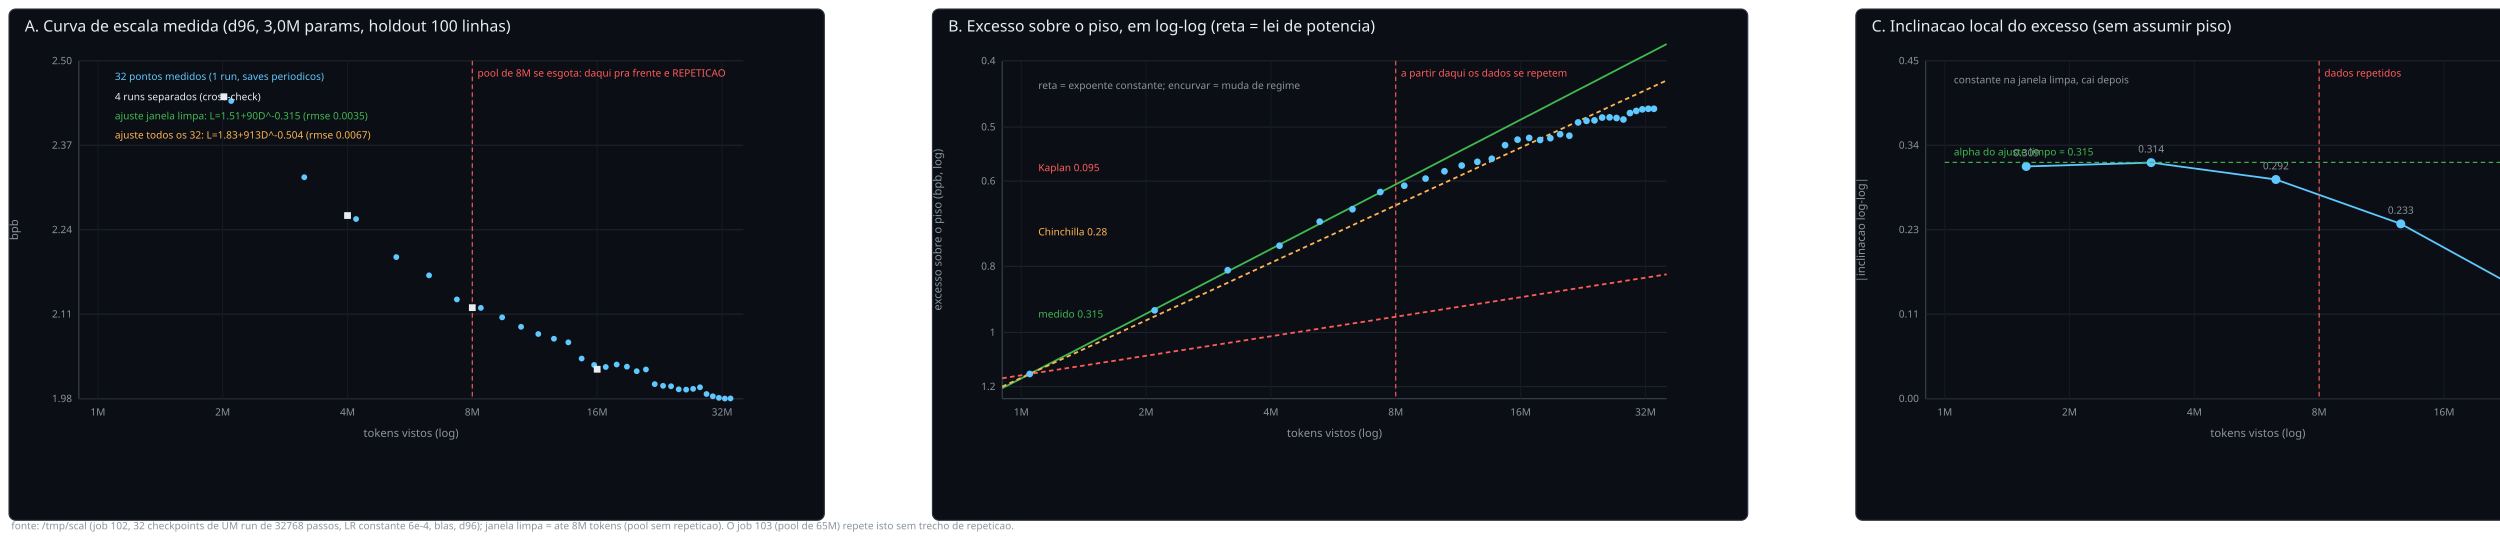
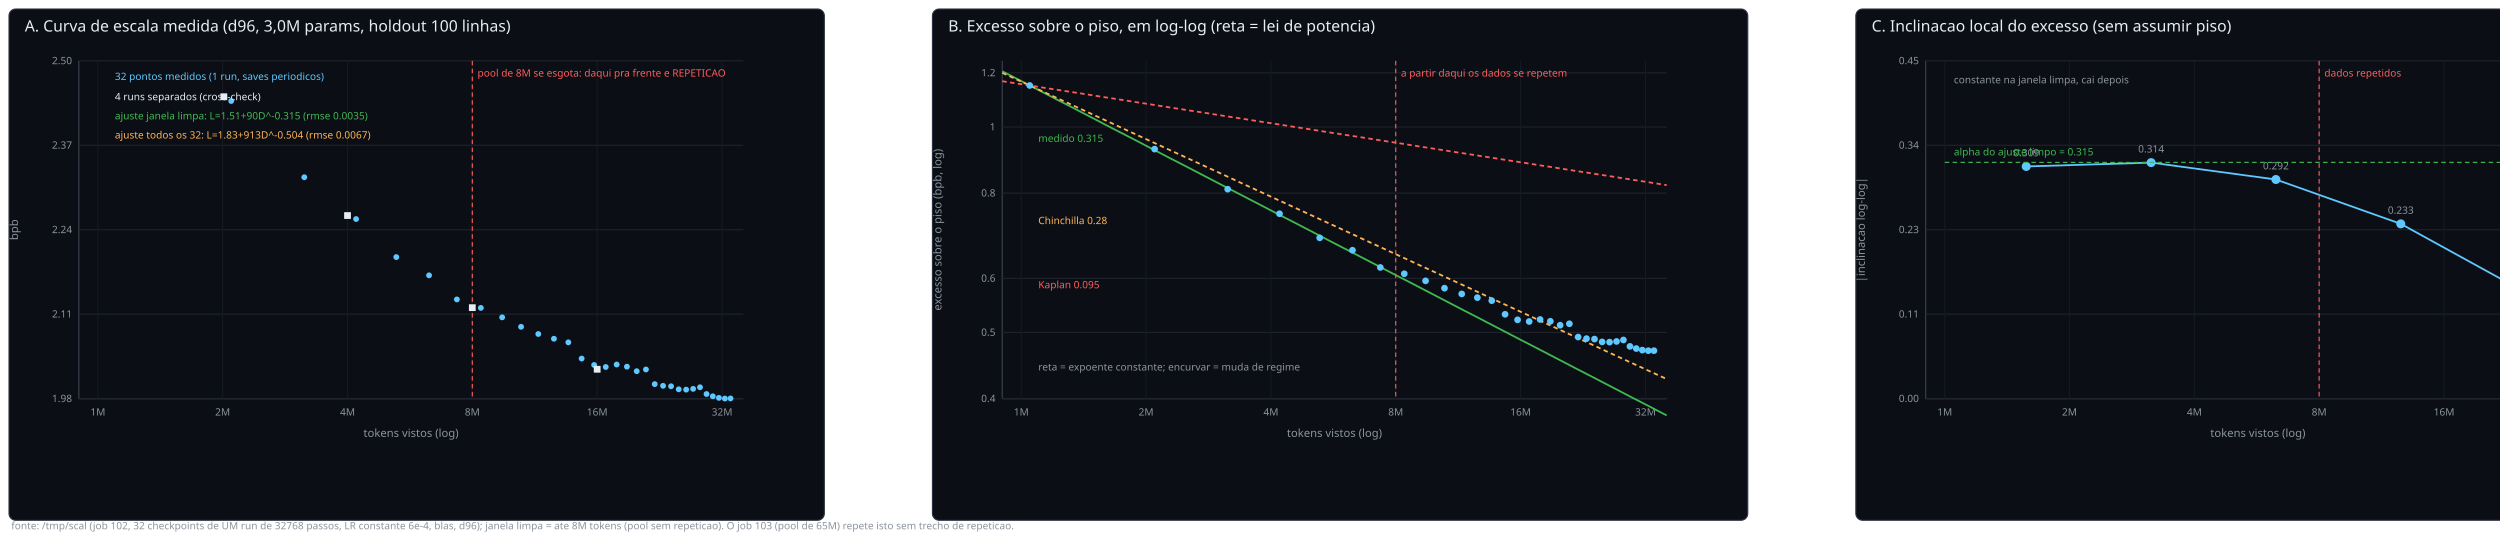
<svg xmlns="http://www.w3.org/2000/svg" width="2220" height="490" style="background:#0b0e14">
  <g>
    <rect x="8" y="8" width="724" height="454" rx="6" fill="#0b0e14" stroke="#2a3140" />
    <text x="22" y="28" fill="#e6edf3" font-size="14" font-family="sans-serif">A. Curva de escala medida (d96, 3,0M params, holdout 100 linhas)</text>
    <line x1="70" y1="354" x2="660" y2="354" stroke="#39404f" />
    <line x1="70" y1="54" x2="70" y2="354" stroke="#39404f" />
    <line x1="70" y1="354.0" x2="660" y2="354.0" stroke="#1d222c" />
    <text x="64" y="357.0" fill="#8b949e" font-size="9" text-anchor="end" font-family="sans-serif">1.98</text>
    <line x1="70" y1="279.0" x2="660" y2="279.0" stroke="#1d222c" />
    <text x="64" y="282.0" fill="#8b949e" font-size="9" text-anchor="end" font-family="sans-serif">2.11</text>
    <line x1="70" y1="204.0" x2="660" y2="204.0" stroke="#1d222c" />
    <text x="64" y="207.0" fill="#8b949e" font-size="9" text-anchor="end" font-family="sans-serif">2.24</text>
    <line x1="70" y1="129.0" x2="660" y2="129.0" stroke="#1d222c" />
    <text x="64" y="132.0" fill="#8b949e" font-size="9" text-anchor="end" font-family="sans-serif">2.37</text>
    <line x1="70" y1="54.0" x2="660" y2="54.0" stroke="#1d222c" />
    <text x="64" y="57.0" fill="#8b949e" font-size="9" text-anchor="end" font-family="sans-serif">2.50</text>
    <line x1="86.9" y1="54" x2="86.9" y2="354" stroke="#141922" />
    <text x="86.9" y="369" fill="#8b949e" font-size="9" text-anchor="middle" font-family="sans-serif">1M</text>
    <line x1="197.7" y1="54" x2="197.7" y2="354" stroke="#141922" />
    <text x="197.7" y="369" fill="#8b949e" font-size="9" text-anchor="middle" font-family="sans-serif">2M</text>
    <line x1="308.6" y1="54" x2="308.6" y2="354" stroke="#141922" />
    <text x="308.6" y="369" fill="#8b949e" font-size="9" text-anchor="middle" font-family="sans-serif">4M</text>
    <line x1="419.4" y1="54" x2="419.4" y2="354" stroke="#141922" />
    <text x="419.4" y="369" fill="#8b949e" font-size="9" text-anchor="middle" font-family="sans-serif">8M</text>
    <line x1="530.3" y1="54" x2="530.3" y2="354" stroke="#141922" />
    <text x="530.3" y="369" fill="#8b949e" font-size="9" text-anchor="middle" font-family="sans-serif">16M</text>
    <line x1="641.2" y1="54" x2="641.2" y2="354" stroke="#141922" />
    <text x="641.2" y="369" fill="#8b949e" font-size="9" text-anchor="middle" font-family="sans-serif">32M</text>
    <text x="365" y="388" fill="#8b949e" font-size="10" text-anchor="middle" font-family="sans-serif">tokens vistos (log)</text>
    <text x="16" y="204" fill="#8b949e" font-size="10" transform="rotate(-90 16 204)" text-anchor="middle" font-family="sans-serif">bpb</text>
    <line x1="419.4" y1="54" x2="419.4" y2="354" stroke="#ff5c5c" stroke-dasharray="4,3" />
    <text x="424" y="68" fill="#ff5c5c" font-size="9" font-family="sans-serif">pool de 8M se esgota: daqui pra frente e REPETICAO</text>
    <polyline points="86.9,-604946690.8 93.2,-604946681.0 99.5,-604946671.4 105.9,-604946662.0 112.2,-604946652.8 118.5,-604946643.8 124.9,-604946634.9 131.2,-604946626.2 137.5,-604946617.7 143.9,-604946609.4 150.2,-604946601.2 156.6,-604946593.2 162.9,-604946585.3 169.2,-604946577.6 175.6,-604946570.1 181.9,-604946562.6 188.2,-604946555.4 194.6,-604946548.3 200.9,-604946541.3 207.3,-604946534.5 213.6,-604946527.8 219.9,-604946521.2 226.3,-604946514.8 232.6,-604946508.5 238.9,-604946502.3 245.3,-604946496.2 251.6,-604946490.3 258.0,-604946484.5 264.3,-604946478.7 270.6,-604946473.2 277.0,-604946467.7 283.3,-604946462.3 289.6,-604946457.0 296.0,-604946451.9 302.3,-604946446.8 308.7,-604946441.8 315.0,-604946437.0 321.3,-604946432.2 327.7,-604946427.5 334.0,-604946422.9 340.3,-604946418.4 346.7,-604946414.0 353.0,-604946409.7 359.3,-604946405.5 365.7,-604946401.4 372.0,-604946397.3 378.4,-604946393.3 384.7,-604946389.4 391.0,-604946385.6 397.4,-604946381.8 403.7,-604946378.1 410.0,-604946374.5 416.4,-604946371.0 422.7,-604946367.5 429.1,-604946364.1 435.4,-604946360.8 441.7,-604946357.6 448.1,-604946354.4 454.4,-604946351.2 460.7,-604946348.2 467.1,-604946345.1 473.4,-604946342.2 479.8,-604946339.3 486.1,-604946336.5 492.4,-604946333.7 498.8,-604946331.0 505.1,-604946328.3 511.4,-604946325.7 517.8,-604946323.1 524.1,-604946320.6 530.5,-604946318.1 536.8,-604946315.7 543.1,-604946313.3 549.5,-604946311.0 555.8,-604946308.7 562.1,-604946306.5 568.5,-604946304.3 574.8,-604946302.2 581.1,-604946300.1 587.5,-604946298.0 593.8,-604946296.0 600.2,-604946294.0 606.5,-604946292.1 612.8,-604946290.2 619.2,-604946288.3 625.5,-604946286.5 631.8,-604946284.7 638.2,-604946282.9 644.5,-604946281.2 650.9,-604946279.5" fill="none" stroke="#ffb454" stroke-width="1.6" />
    <polyline points="86.9,-604946869.8 93.2,-604946861.5 99.5,-604946853.2 105.9,-604946845.1 112.2,-604946837.0 118.5,-604946829.1 124.9,-604946821.2 131.2,-604946813.5 137.5,-604946805.8 143.9,-604946798.3 150.2,-604946790.8 156.6,-604946783.5 162.9,-604946776.2 169.2,-604946769.0 175.6,-604946761.9 181.9,-604946754.9 188.2,-604946748.0 194.6,-604946741.1 200.9,-604946734.4 207.3,-604946727.7 213.6,-604946721.1 219.9,-604946714.6 226.3,-604946708.2 232.6,-604946701.8 238.9,-604946695.6 245.3,-604946689.4 251.6,-604946683.2 258.0,-604946677.2 264.3,-604946671.2 270.6,-604946665.4 277.0,-604946659.5 283.3,-604946653.8 289.6,-604946648.1 296.0,-604946642.5 302.3,-604946637.0 308.7,-604946631.5 315.0,-604946626.1 321.3,-604946620.8 327.7,-604946615.5 334.0,-604946610.3 340.3,-604946605.2 346.7,-604946600.1 353.0,-604946595.1 359.3,-604946590.2 365.7,-604946585.3 372.0,-604946580.5 378.4,-604946575.7 384.7,-604946571.0 391.0,-604946566.4 397.4,-604946561.8 403.7,-604946557.2 410.0,-604946552.8 416.4,-604946548.3 422.7,-604946544.0 429.1,-604946539.7 435.4,-604946535.4 441.7,-604946531.2 448.1,-604946527.0 454.4,-604946522.9 460.7,-604946518.9 467.1,-604946514.9 473.4,-604946510.9 479.8,-604946507.0 486.1,-604946503.2 492.4,-604946499.4 498.8,-604946495.6 505.1,-604946491.9 511.4,-604946488.2 517.8,-604946484.6 524.1,-604946481.0 530.5,-604946477.5 536.8,-604946474.0 543.1,-604946470.6 549.5,-604946467.2 555.8,-604946463.8 562.1,-604946460.5 568.5,-604946457.2 574.8,-604946454.0 581.1,-604946450.8 587.5,-604946447.6 593.8,-604946444.5 600.2,-604946441.4 606.5,-604946438.4 612.8,-604946435.4 619.2,-604946432.4 625.5,-604946429.5 631.8,-604946426.6 638.2,-604946423.7 644.5,-604946420.9 650.9,-604946418.1" fill="none" stroke="#3fb950" stroke-width="1.6" />
    <circle cx="94.4" cy="-38.4" r="2.6" fill="#5ec8ff" />
    <circle cx="205.3" cy="89.7" r="2.6" fill="#5ec8ff" />
    <circle cx="270.2" cy="157.4" r="2.6" fill="#5ec8ff" />
    <circle cx="316.2" cy="194.5" r="2.6" fill="#5ec8ff" />
    <circle cx="351.9" cy="228.3" r="2.6" fill="#5ec8ff" />
    <circle cx="381.0" cy="244.5" r="2.6" fill="#5ec8ff" />
    <circle cx="405.7" cy="265.9" r="2.6" fill="#5ec8ff" />
    <circle cx="427.0" cy="273.4" r="2.6" fill="#5ec8ff" />
    <circle cx="445.9" cy="281.8" r="2.6" fill="#5ec8ff" />
    <circle cx="462.7" cy="290.2" r="2.6" fill="#5ec8ff" />
    <circle cx="478.0" cy="296.6" r="2.6" fill="#5ec8ff" />
    <circle cx="491.9" cy="300.8" r="2.6" fill="#5ec8ff" />
    <circle cx="504.7" cy="304.0" r="2.6" fill="#5ec8ff" />
    <circle cx="516.5" cy="318.4" r="2.6" fill="#5ec8ff" />
    <circle cx="527.6" cy="324.1" r="2.6" fill="#5ec8ff" />
    <circle cx="537.9" cy="325.9" r="2.6" fill="#5ec8ff" />
    <circle cx="547.6" cy="323.7" r="2.6" fill="#5ec8ff" />
    <circle cx="556.7" cy="325.6" r="2.6" fill="#5ec8ff" />
    <circle cx="565.4" cy="329.6" r="2.6" fill="#5ec8ff" />
    <circle cx="573.6" cy="328.1" r="2.6" fill="#5ec8ff" />
    <circle cx="581.4" cy="341.1" r="2.6" fill="#5ec8ff" />
    <circle cx="588.8" cy="342.6" r="2.6" fill="#5ec8ff" />
    <circle cx="595.9" cy="343.0" r="2.6" fill="#5ec8ff" />
    <circle cx="602.7" cy="345.7" r="2.6" fill="#5ec8ff" />
    <circle cx="609.3" cy="346.0" r="2.6" fill="#5ec8ff" />
    <circle cx="615.5" cy="345.3" r="2.6" fill="#5ec8ff" />
    <circle cx="621.6" cy="343.9" r="2.6" fill="#5ec8ff" />
    <circle cx="627.4" cy="349.9" r="2.6" fill="#5ec8ff" />
    <circle cx="633.0" cy="351.9" r="2.6" fill="#5ec8ff" />
    <circle cx="638.4" cy="353.3" r="2.6" fill="#5ec8ff" />
    <circle cx="643.7" cy="353.9" r="2.6" fill="#5ec8ff" />
    <circle cx="648.7" cy="353.8" r="2.6" fill="#5ec8ff" />
    <rect x="195.8" y="82.9" width="6" height="6" fill="#e6edf3" />
    <rect x="305.6" y="188.4" width="6" height="6" fill="#e6edf3" />
    <rect x="416.4" y="270.2" width="6" height="6" fill="#e6edf3" />
    <rect x="527.3" y="324.9" width="6" height="6" fill="#e6edf3" />
    <text x="102" y="71" fill="#5ec8ff" font-size="9" font-family="sans-serif">32 pontos medidos (1 run, saves periodicos)</text>
    <text x="102" y="89" fill="#e6edf3" font-size="9" font-family="sans-serif">4 runs separados (cross-check)</text>
    <text x="102" y="106" fill="#3fb950" font-size="9" font-family="sans-serif">ajuste janela limpa: L=1.51+90D^-0.315 (rmse 0.0035)</text>
    <text x="102" y="123" fill="#ffb454" font-size="9" font-family="sans-serif">ajuste todos os 32: L=1.83+913D^-0.504 (rmse 0.0067)</text>
  </g>
  <g transform="translate(820,0)">
    <rect x="8" y="8" width="724" height="454" rx="6" fill="#0b0e14" stroke="#2a3140" />
    <text x="22" y="28" fill="#e6edf3" font-size="14" font-family="sans-serif">B. Excesso sobre o piso, em log-log (reta = lei de potencia)</text>
    <line x1="70" y1="354" x2="660" y2="354" stroke="#39404f" />
    <line x1="70" y1="54" x2="70" y2="354" stroke="#39404f" />
-     <line x1="70" y1="343.3" x2="660" y2="343.3" stroke="#1d222c" />
-     <text x="64" y="346.3" fill="#8b949e" font-size="9" text-anchor="end" font-family="sans-serif">1.2</text>
+     <line x1="70" y1="64.7" x2="660" y2="64.7" stroke="#1d222c" />
+     <text x="64" y="67.7" fill="#8b949e" font-size="9" text-anchor="end" font-family="sans-serif">1.2</text>
+     <line x1="70" y1="112.8" x2="660" y2="112.8" stroke="#1d222c" />
+     <text x="64" y="115.8" fill="#8b949e" font-size="9" text-anchor="end" font-family="sans-serif">1</text>
+     <line x1="70" y1="171.5" x2="660" y2="171.5" stroke="#1d222c" />
+     <text x="64" y="174.5" fill="#8b949e" font-size="9" text-anchor="end" font-family="sans-serif">0.8</text>
+     <line x1="70" y1="247.2" x2="660" y2="247.2" stroke="#1d222c" />
+     <text x="64" y="250.2" fill="#8b949e" font-size="9" text-anchor="end" font-family="sans-serif">0.6</text>
    <line x1="70" y1="295.2" x2="660" y2="295.2" stroke="#1d222c" />
-     <text x="64" y="298.2" fill="#8b949e" font-size="9" text-anchor="end" font-family="sans-serif">1</text>
-     <line x1="70" y1="236.5" x2="660" y2="236.5" stroke="#1d222c" />
-     <text x="64" y="239.5" fill="#8b949e" font-size="9" text-anchor="end" font-family="sans-serif">0.8</text>
-     <line x1="70" y1="160.8" x2="660" y2="160.8" stroke="#1d222c" />
-     <text x="64" y="163.8" fill="#8b949e" font-size="9" text-anchor="end" font-family="sans-serif">0.6</text>
-     <line x1="70" y1="112.8" x2="660" y2="112.8" stroke="#1d222c" />
-     <text x="64" y="115.8" fill="#8b949e" font-size="9" text-anchor="end" font-family="sans-serif">0.5</text>
-     <line x1="70" y1="54.0" x2="660" y2="54.0" stroke="#1d222c" />
-     <text x="64" y="57.0" fill="#8b949e" font-size="9" text-anchor="end" font-family="sans-serif">0.4</text>
+     <text x="64" y="298.2" fill="#8b949e" font-size="9" text-anchor="end" font-family="sans-serif">0.5</text>
+     <line x1="70" y1="354.0" x2="660" y2="354.0" stroke="#1d222c" />
+     <text x="64" y="357.0" fill="#8b949e" font-size="9" text-anchor="end" font-family="sans-serif">0.4</text>
    <line x1="86.9" y1="54" x2="86.9" y2="354" stroke="#141922" />
    <text x="86.9" y="369" fill="#8b949e" font-size="9" text-anchor="middle" font-family="sans-serif">1M</text>
    <line x1="197.7" y1="54" x2="197.7" y2="354" stroke="#141922" />
    <text x="197.7" y="369" fill="#8b949e" font-size="9" text-anchor="middle" font-family="sans-serif">2M</text>
    <line x1="308.6" y1="54" x2="308.6" y2="354" stroke="#141922" />
    <text x="308.6" y="369" fill="#8b949e" font-size="9" text-anchor="middle" font-family="sans-serif">4M</text>
    <line x1="419.4" y1="54" x2="419.4" y2="354" stroke="#141922" />
    <text x="419.4" y="369" fill="#8b949e" font-size="9" text-anchor="middle" font-family="sans-serif">8M</text>
    <line x1="530.3" y1="54" x2="530.3" y2="354" stroke="#141922" />
    <text x="530.3" y="369" fill="#8b949e" font-size="9" text-anchor="middle" font-family="sans-serif">16M</text>
    <line x1="641.2" y1="54" x2="641.2" y2="354" stroke="#141922" />
    <text x="641.2" y="369" fill="#8b949e" font-size="9" text-anchor="middle" font-family="sans-serif">32M</text>
    <text x="365" y="388" fill="#8b949e" font-size="10" text-anchor="middle" font-family="sans-serif">tokens vistos (log)</text>
    <text x="16" y="204" fill="#8b949e" font-size="10" transform="rotate(-90 16 204)" text-anchor="middle" font-family="sans-serif">excesso sobre o piso (bpb, log)</text>
-     <polyline points="70.0,344.7 80.0,339.6 90.0,334.4 100.0,329.2 110.0,324.0 120.0,318.8 130.0,313.7 140.0,308.5 150.0,303.3 160.0,298.1 170.0,292.9 180.0,287.8 190.0,282.6 200.0,277.4 210.0,272.2 220.0,267.0 230.0,261.9 240.0,256.7 250.0,251.5 260.0,246.3 270.0,241.1 280.0,236.0 290.0,230.8 300.0,225.6 310.0,220.4 320.0,215.2 330.0,210.1 340.0,204.9 350.0,199.7 360.0,194.5 370.0,189.3 380.0,184.2 390.0,179.0 400.0,173.8 410.0,168.6 420.0,163.4 430.0,158.3 440.0,153.1 450.0,147.9 460.0,142.7 470.0,137.5 480.0,132.3 490.0,127.2 500.0,122.0 510.0,116.8 520.0,111.6 530.0,106.4 540.0,101.3 550.0,96.1 560.0,90.9 570.0,85.7 580.0,80.5 590.0,75.4 600.0,70.2 610.0,65.0 620.0,59.8 630.0,54.6 640.0,49.5 650.0,44.3 660.0,39.1" fill="none" stroke="#3fb950" stroke-width="1.6" />
-     <polyline points="70.0,343.3 80.0,338.7 90.0,334.1 100.0,329.5 110.0,324.9 120.0,320.3 130.0,315.7 140.0,311.1 150.0,306.5 160.0,301.9 170.0,297.3 180.0,292.6 190.0,288.0 200.0,283.4 210.0,278.8 220.0,274.2 230.0,269.6 240.0,265.0 250.0,260.4 260.0,255.8 270.0,251.2 280.0,246.5 290.0,241.9 300.0,237.3 310.0,232.7 320.0,228.1 330.0,223.5 340.0,218.9 350.0,214.3 360.0,209.7 370.0,205.1 380.0,200.5 390.0,195.8 400.0,191.2 410.0,186.6 420.0,182.0 430.0,177.4 440.0,172.8 450.0,168.2 460.0,163.6 470.0,159.0 480.0,154.4 490.0,149.8 500.0,145.1 510.0,140.5 520.0,135.9 530.0,131.3 540.0,126.7 550.0,122.1 560.0,117.5 570.0,112.9 580.0,108.3 590.0,103.7 600.0,99.1 610.0,94.4 620.0,89.8 630.0,85.2 640.0,80.6 650.0,76.0 660.0,71.4" fill="none" stroke="#ffb454" stroke-width="1.6" stroke-dasharray="4,3" />
-     <polyline points="70.0,335.9 80.0,334.3 90.0,332.8 100.0,331.2 110.0,329.6 120.0,328.1 130.0,326.5 140.0,325.0 150.0,323.4 160.0,321.8 170.0,320.3 180.0,318.7 190.0,317.1 200.0,315.6 210.0,314.0 220.0,312.4 230.0,310.9 240.0,309.3 250.0,307.8 260.0,306.2 270.0,304.6 280.0,303.1 290.0,301.5 300.0,299.9 310.0,298.4 320.0,296.8 330.0,295.2 340.0,293.7 350.0,292.1 360.0,290.5 370.0,289.0 380.0,287.4 390.0,285.9 400.0,284.3 410.0,282.7 420.0,281.2 430.0,279.6 440.0,278.0 450.0,276.5 460.0,274.9 470.0,273.3 480.0,271.8 490.0,270.2 500.0,268.7 510.0,267.1 520.0,265.5 530.0,264.0 540.0,262.4 550.0,260.8 560.0,259.3 570.0,257.7 580.0,256.1 590.0,254.6 600.0,253.0 610.0,251.5 620.0,249.9 630.0,248.3 640.0,246.8 650.0,245.2 660.0,243.6" fill="none" stroke="#ff5c5c" stroke-width="1.6" stroke-dasharray="4,3" />
-     <circle cx="94.4" cy="332.1" r="3" fill="#5ec8ff" />
-     <circle cx="205.3" cy="275.6" r="3" fill="#5ec8ff" />
-     <circle cx="270.2" cy="240.0" r="3" fill="#5ec8ff" />
-     <circle cx="316.2" cy="218.2" r="3" fill="#5ec8ff" />
-     <circle cx="351.9" cy="196.8" r="3" fill="#5ec8ff" />
-     <circle cx="381.0" cy="185.8" r="3" fill="#5ec8ff" />
-     <circle cx="405.7" cy="170.5" r="3" fill="#5ec8ff" />
-     <circle cx="427.0" cy="164.9" r="3" fill="#5ec8ff" />
-     <circle cx="445.9" cy="158.6" r="3" fill="#5ec8ff" />
-     <circle cx="462.7" cy="152.1" r="3" fill="#5ec8ff" />
-     <circle cx="478.0" cy="147.0" r="3" fill="#5ec8ff" />
-     <circle cx="491.9" cy="143.7" r="3" fill="#5ec8ff" />
-     <circle cx="504.7" cy="141.0" r="3" fill="#5ec8ff" />
-     <circle cx="516.5" cy="128.9" r="3" fill="#5ec8ff" />
-     <circle cx="527.6" cy="124.0" r="3" fill="#5ec8ff" />
-     <circle cx="537.9" cy="122.5" r="3" fill="#5ec8ff" />
-     <circle cx="547.6" cy="124.3" r="3" fill="#5ec8ff" />
-     <circle cx="556.7" cy="122.7" r="3" fill="#5ec8ff" />
-     <circle cx="565.4" cy="119.2" r="3" fill="#5ec8ff" />
-     <circle cx="573.6" cy="120.5" r="3" fill="#5ec8ff" />
-     <circle cx="581.4" cy="108.7" r="3" fill="#5ec8ff" />
-     <circle cx="588.8" cy="107.3" r="3" fill="#5ec8ff" />
-     <circle cx="595.9" cy="106.9" r="3" fill="#5ec8ff" />
-     <circle cx="602.7" cy="104.4" r="3" fill="#5ec8ff" />
-     <circle cx="609.3" cy="104.2" r="3" fill="#5ec8ff" />
-     <circle cx="615.5" cy="104.8" r="3" fill="#5ec8ff" />
-     <circle cx="621.6" cy="106.1" r="3" fill="#5ec8ff" />
-     <circle cx="627.4" cy="100.4" r="3" fill="#5ec8ff" />
-     <circle cx="633.0" cy="98.5" r="3" fill="#5ec8ff" />
-     <circle cx="638.4" cy="97.1" r="3" fill="#5ec8ff" />
-     <circle cx="643.7" cy="96.6" r="3" fill="#5ec8ff" />
-     <circle cx="648.7" cy="96.6" r="3" fill="#5ec8ff" />
-     <text x="102" y="282" fill="#3fb950" font-size="9" font-family="sans-serif">medido 0.315</text>
-     <text x="102" y="209" fill="#ffb454" font-size="9" font-family="sans-serif">Chinchilla 0.28</text>
-     <text x="102" y="152" fill="#ff5c5c" font-size="9" font-family="sans-serif">Kaplan 0.095</text>
+     <polyline points="70.0,63.3 80.0,68.4 90.0,73.6 100.0,78.8 110.0,84.0 120.0,89.2 130.0,94.3 140.0,99.5 150.0,104.7 160.0,109.9 170.0,115.1 180.0,120.2 190.0,125.4 200.0,130.6 210.0,135.8 220.0,141.0 230.0,146.1 240.0,151.3 250.0,156.5 260.0,161.7 270.0,166.9 280.0,172.0 290.0,177.2 300.0,182.4 310.0,187.6 320.0,192.8 330.0,197.9 340.0,203.1 350.0,208.3 360.0,213.5 370.0,218.7 380.0,223.8 390.0,229.0 400.0,234.2 410.0,239.4 420.0,244.6 430.0,249.7 440.0,254.9 450.0,260.1 460.0,265.3 470.0,270.5 480.0,275.7 490.0,280.8 500.0,286.0 510.0,291.2 520.0,296.4 530.0,301.6 540.0,306.7 550.0,311.9 560.0,317.1 570.0,322.3 580.0,327.5 590.0,332.6 600.0,337.8 610.0,343.0 620.0,348.2 630.0,353.4 640.0,358.5 650.0,363.7 660.0,368.9" fill="none" stroke="#3fb950" stroke-width="1.6" />
+     <polyline points="70.0,64.7 80.0,69.3 90.0,73.9 100.0,78.5 110.0,83.1 120.0,87.7 130.0,92.3 140.0,96.9 150.0,101.5 160.0,106.1 170.0,110.7 180.0,115.4 190.0,120.0 200.0,124.6 210.0,129.2 220.0,133.8 230.0,138.4 240.0,143.0 250.0,147.6 260.0,152.2 270.0,156.8 280.0,161.5 290.0,166.1 300.0,170.7 310.0,175.3 320.0,179.9 330.0,184.5 340.0,189.1 350.0,193.7 360.0,198.3 370.0,202.9 380.0,207.5 390.0,212.2 400.0,216.8 410.0,221.4 420.0,226.0 430.0,230.6 440.0,235.2 450.0,239.8 460.0,244.4 470.0,249.0 480.0,253.6 490.0,258.2 500.0,262.9 510.0,267.5 520.0,272.1 530.0,276.7 540.0,281.3 550.0,285.9 560.0,290.5 570.0,295.1 580.0,299.7 590.0,304.3 600.0,308.9 610.0,313.6 620.0,318.2 630.0,322.8 640.0,327.4 650.0,332.0 660.0,336.6" fill="none" stroke="#ffb454" stroke-width="1.6" stroke-dasharray="4,3" />
+     <polyline points="70.0,72.1 80.0,73.7 90.0,75.2 100.0,76.8 110.0,78.4 120.0,79.9 130.0,81.5 140.0,83.0 150.0,84.6 160.0,86.2 170.0,87.7 180.0,89.3 190.0,90.9 200.0,92.4 210.0,94.0 220.0,95.6 230.0,97.1 240.0,98.7 250.0,100.2 260.0,101.8 270.0,103.4 280.0,104.9 290.0,106.5 300.0,108.1 310.0,109.6 320.0,111.2 330.0,112.8 340.0,114.3 350.0,115.9 360.0,117.5 370.0,119.0 380.0,120.6 390.0,122.1 400.0,123.7 410.0,125.3 420.0,126.8 430.0,128.4 440.0,130.0 450.0,131.5 460.0,133.1 470.0,134.7 480.0,136.2 490.0,137.8 500.0,139.3 510.0,140.9 520.0,142.5 530.0,144.0 540.0,145.6 550.0,147.2 560.0,148.7 570.0,150.3 580.0,151.9 590.0,153.4 600.0,155.0 610.0,156.5 620.0,158.1 630.0,159.7 640.0,161.2 650.0,162.8 660.0,164.4" fill="none" stroke="#ff5c5c" stroke-width="1.6" stroke-dasharray="4,3" />
+     <circle cx="94.4" cy="75.9" r="3" fill="#5ec8ff" />
+     <circle cx="205.3" cy="132.4" r="3" fill="#5ec8ff" />
+     <circle cx="270.2" cy="168.0" r="3" fill="#5ec8ff" />
+     <circle cx="316.2" cy="189.8" r="3" fill="#5ec8ff" />
+     <circle cx="351.9" cy="211.2" r="3" fill="#5ec8ff" />
+     <circle cx="381.0" cy="222.2" r="3" fill="#5ec8ff" />
+     <circle cx="405.7" cy="237.5" r="3" fill="#5ec8ff" />
+     <circle cx="427.0" cy="243.1" r="3" fill="#5ec8ff" />
+     <circle cx="445.9" cy="249.4" r="3" fill="#5ec8ff" />
+     <circle cx="462.7" cy="255.9" r="3" fill="#5ec8ff" />
+     <circle cx="478.0" cy="261.0" r="3" fill="#5ec8ff" />
+     <circle cx="491.9" cy="264.3" r="3" fill="#5ec8ff" />
+     <circle cx="504.7" cy="267.0" r="3" fill="#5ec8ff" />
+     <circle cx="516.5" cy="279.1" r="3" fill="#5ec8ff" />
+     <circle cx="527.6" cy="284.0" r="3" fill="#5ec8ff" />
+     <circle cx="537.9" cy="285.5" r="3" fill="#5ec8ff" />
+     <circle cx="547.6" cy="283.7" r="3" fill="#5ec8ff" />
+     <circle cx="556.7" cy="285.3" r="3" fill="#5ec8ff" />
+     <circle cx="565.4" cy="288.8" r="3" fill="#5ec8ff" />
+     <circle cx="573.6" cy="287.5" r="3" fill="#5ec8ff" />
+     <circle cx="581.4" cy="299.3" r="3" fill="#5ec8ff" />
+     <circle cx="588.8" cy="300.7" r="3" fill="#5ec8ff" />
+     <circle cx="595.9" cy="301.1" r="3" fill="#5ec8ff" />
+     <circle cx="602.7" cy="303.6" r="3" fill="#5ec8ff" />
+     <circle cx="609.3" cy="303.8" r="3" fill="#5ec8ff" />
+     <circle cx="615.5" cy="303.2" r="3" fill="#5ec8ff" />
+     <circle cx="621.6" cy="301.9" r="3" fill="#5ec8ff" />
+     <circle cx="627.4" cy="307.6" r="3" fill="#5ec8ff" />
+     <circle cx="633.0" cy="309.5" r="3" fill="#5ec8ff" />
+     <circle cx="638.4" cy="310.9" r="3" fill="#5ec8ff" />
+     <circle cx="643.7" cy="311.4" r="3" fill="#5ec8ff" />
+     <circle cx="648.7" cy="311.4" r="3" fill="#5ec8ff" />
+     <text x="102" y="126" fill="#3fb950" font-size="9" font-family="sans-serif">medido 0.315</text>
+     <text x="102" y="199" fill="#ffb454" font-size="9" font-family="sans-serif">Chinchilla 0.28</text>
+     <text x="102" y="256" fill="#ff5c5c" font-size="9" font-family="sans-serif">Kaplan 0.095</text>
    <line x1="419.4" y1="54" x2="419.4" y2="354" stroke="#ff5c5c" stroke-dasharray="4,3" />
    <text x="424" y="68" fill="#ff5c5c" font-size="9" font-family="sans-serif">a partir daqui os dados se repetem</text>
-     <text x="102" y="79" fill="#8b949e" font-size="9" font-family="sans-serif">reta = expoente constante; encurvar = muda de regime</text>
+     <text x="102" y="329" fill="#8b949e" font-size="9" font-family="sans-serif">reta = expoente constante; encurvar = muda de regime</text>
  </g>
  <g transform="translate(1640,0)">
    <rect x="8" y="8" width="724" height="454" rx="6" fill="#0b0e14" stroke="#2a3140" />
    <text x="22" y="28" fill="#e6edf3" font-size="14" font-family="sans-serif">C. Inclinacao local do excesso (sem assumir piso)</text>
    <line x1="70" y1="354" x2="660" y2="354" stroke="#39404f" />
    <line x1="70" y1="54" x2="70" y2="354" stroke="#39404f" />
    <line x1="70" y1="354.0" x2="660" y2="354.0" stroke="#1d222c" />
    <text x="64" y="357.0" fill="#8b949e" font-size="9" text-anchor="end" font-family="sans-serif">0.00</text>
    <line x1="70" y1="279.0" x2="660" y2="279.0" stroke="#1d222c" />
    <text x="64" y="282.0" fill="#8b949e" font-size="9" text-anchor="end" font-family="sans-serif">0.11</text>
    <line x1="70" y1="204.0" x2="660" y2="204.0" stroke="#1d222c" />
    <text x="64" y="207.0" fill="#8b949e" font-size="9" text-anchor="end" font-family="sans-serif">0.23</text>
    <line x1="70" y1="129.0" x2="660" y2="129.0" stroke="#1d222c" />
    <text x="64" y="132.0" fill="#8b949e" font-size="9" text-anchor="end" font-family="sans-serif">0.34</text>
    <line x1="70" y1="54.0" x2="660" y2="54.0" stroke="#1d222c" />
    <text x="64" y="57.0" fill="#8b949e" font-size="9" text-anchor="end" font-family="sans-serif">0.45</text>
    <line x1="86.9" y1="54" x2="86.9" y2="354" stroke="#141922" />
    <text x="86.9" y="369" fill="#8b949e" font-size="9" text-anchor="middle" font-family="sans-serif">1M</text>
    <line x1="197.7" y1="54" x2="197.7" y2="354" stroke="#141922" />
    <text x="197.7" y="369" fill="#8b949e" font-size="9" text-anchor="middle" font-family="sans-serif">2M</text>
    <line x1="308.6" y1="54" x2="308.6" y2="354" stroke="#141922" />
    <text x="308.6" y="369" fill="#8b949e" font-size="9" text-anchor="middle" font-family="sans-serif">4M</text>
    <line x1="419.4" y1="54" x2="419.4" y2="354" stroke="#141922" />
    <text x="419.4" y="369" fill="#8b949e" font-size="9" text-anchor="middle" font-family="sans-serif">8M</text>
    <line x1="530.3" y1="54" x2="530.3" y2="354" stroke="#141922" />
    <text x="530.3" y="369" fill="#8b949e" font-size="9" text-anchor="middle" font-family="sans-serif">16M</text>
    <line x1="641.2" y1="54" x2="641.2" y2="354" stroke="#141922" />
    <text x="641.2" y="369" fill="#8b949e" font-size="9" text-anchor="middle" font-family="sans-serif">32M</text>
    <text x="365" y="388" fill="#8b949e" font-size="10" text-anchor="middle" font-family="sans-serif">tokens vistos (log)</text>
    <text x="16" y="204" fill="#8b949e" font-size="10" transform="rotate(-90 16 204)" text-anchor="middle" font-family="sans-serif">|inclinacao log-log|</text>
    <polyline points="159.3,147.8 270.2,144.4 381.0,159.4 491.9,198.8 602.7,259.7" fill="none" stroke="#5ec8ff" stroke-width="1.6" />
    <circle cx="159.3" cy="147.8" r="4" fill="#5ec8ff" />
    <text x="159.3" y="138.8" fill="#8b949e" font-size="9" text-anchor="middle" font-family="sans-serif">0.309</text>
    <circle cx="270.2" cy="144.4" r="4" fill="#5ec8ff" />
    <text x="270.2" y="135.4" fill="#8b949e" font-size="9" text-anchor="middle" font-family="sans-serif">0.314</text>
    <circle cx="381.0" cy="159.4" r="4" fill="#5ec8ff" />
    <text x="381.0" y="150.4" fill="#8b949e" font-size="9" text-anchor="middle" font-family="sans-serif">0.292</text>
    <circle cx="491.9" cy="198.8" r="4" fill="#5ec8ff" />
    <text x="491.9" y="189.8" fill="#8b949e" font-size="9" text-anchor="middle" font-family="sans-serif">0.233</text>
    <circle cx="602.7" cy="259.7" r="4" fill="#5ec8ff" />
    <text x="602.7" y="250.7" fill="#8b949e" font-size="9" text-anchor="middle" font-family="sans-serif">0.142</text>
    <line x1="86.9" y1="144.2" x2="650.9" y2="144.2" stroke="#3fb950" stroke-dasharray="4,3" />
    <text x="95" y="138" fill="#3fb950" font-size="9" font-family="sans-serif">alpha do ajuste limpo = 0.315</text>
    <line x1="419.4" y1="54" x2="419.4" y2="354" stroke="#ff5c5c" stroke-dasharray="4,3" />
    <text x="424" y="68" fill="#ff5c5c" font-size="9" font-family="sans-serif">dados repetidos</text>
    <text x="95" y="74" fill="#8b949e" font-size="9" font-family="sans-serif">constante na janela limpa, cai depois</text>
  </g>
  <text x="10" y="470" fill="#8b949e" font-size="9" font-family="sans-serif">fonte: /tmp/scal (job 102, 32 checkpoints de UM run de 32768 passos, LR constante 6e-4, blas, d96); janela limpa = ate 8M tokens (pool sem repeticao). O job 103 (pool de 65M) repete isto sem trecho de repeticao.</text>
</svg>
